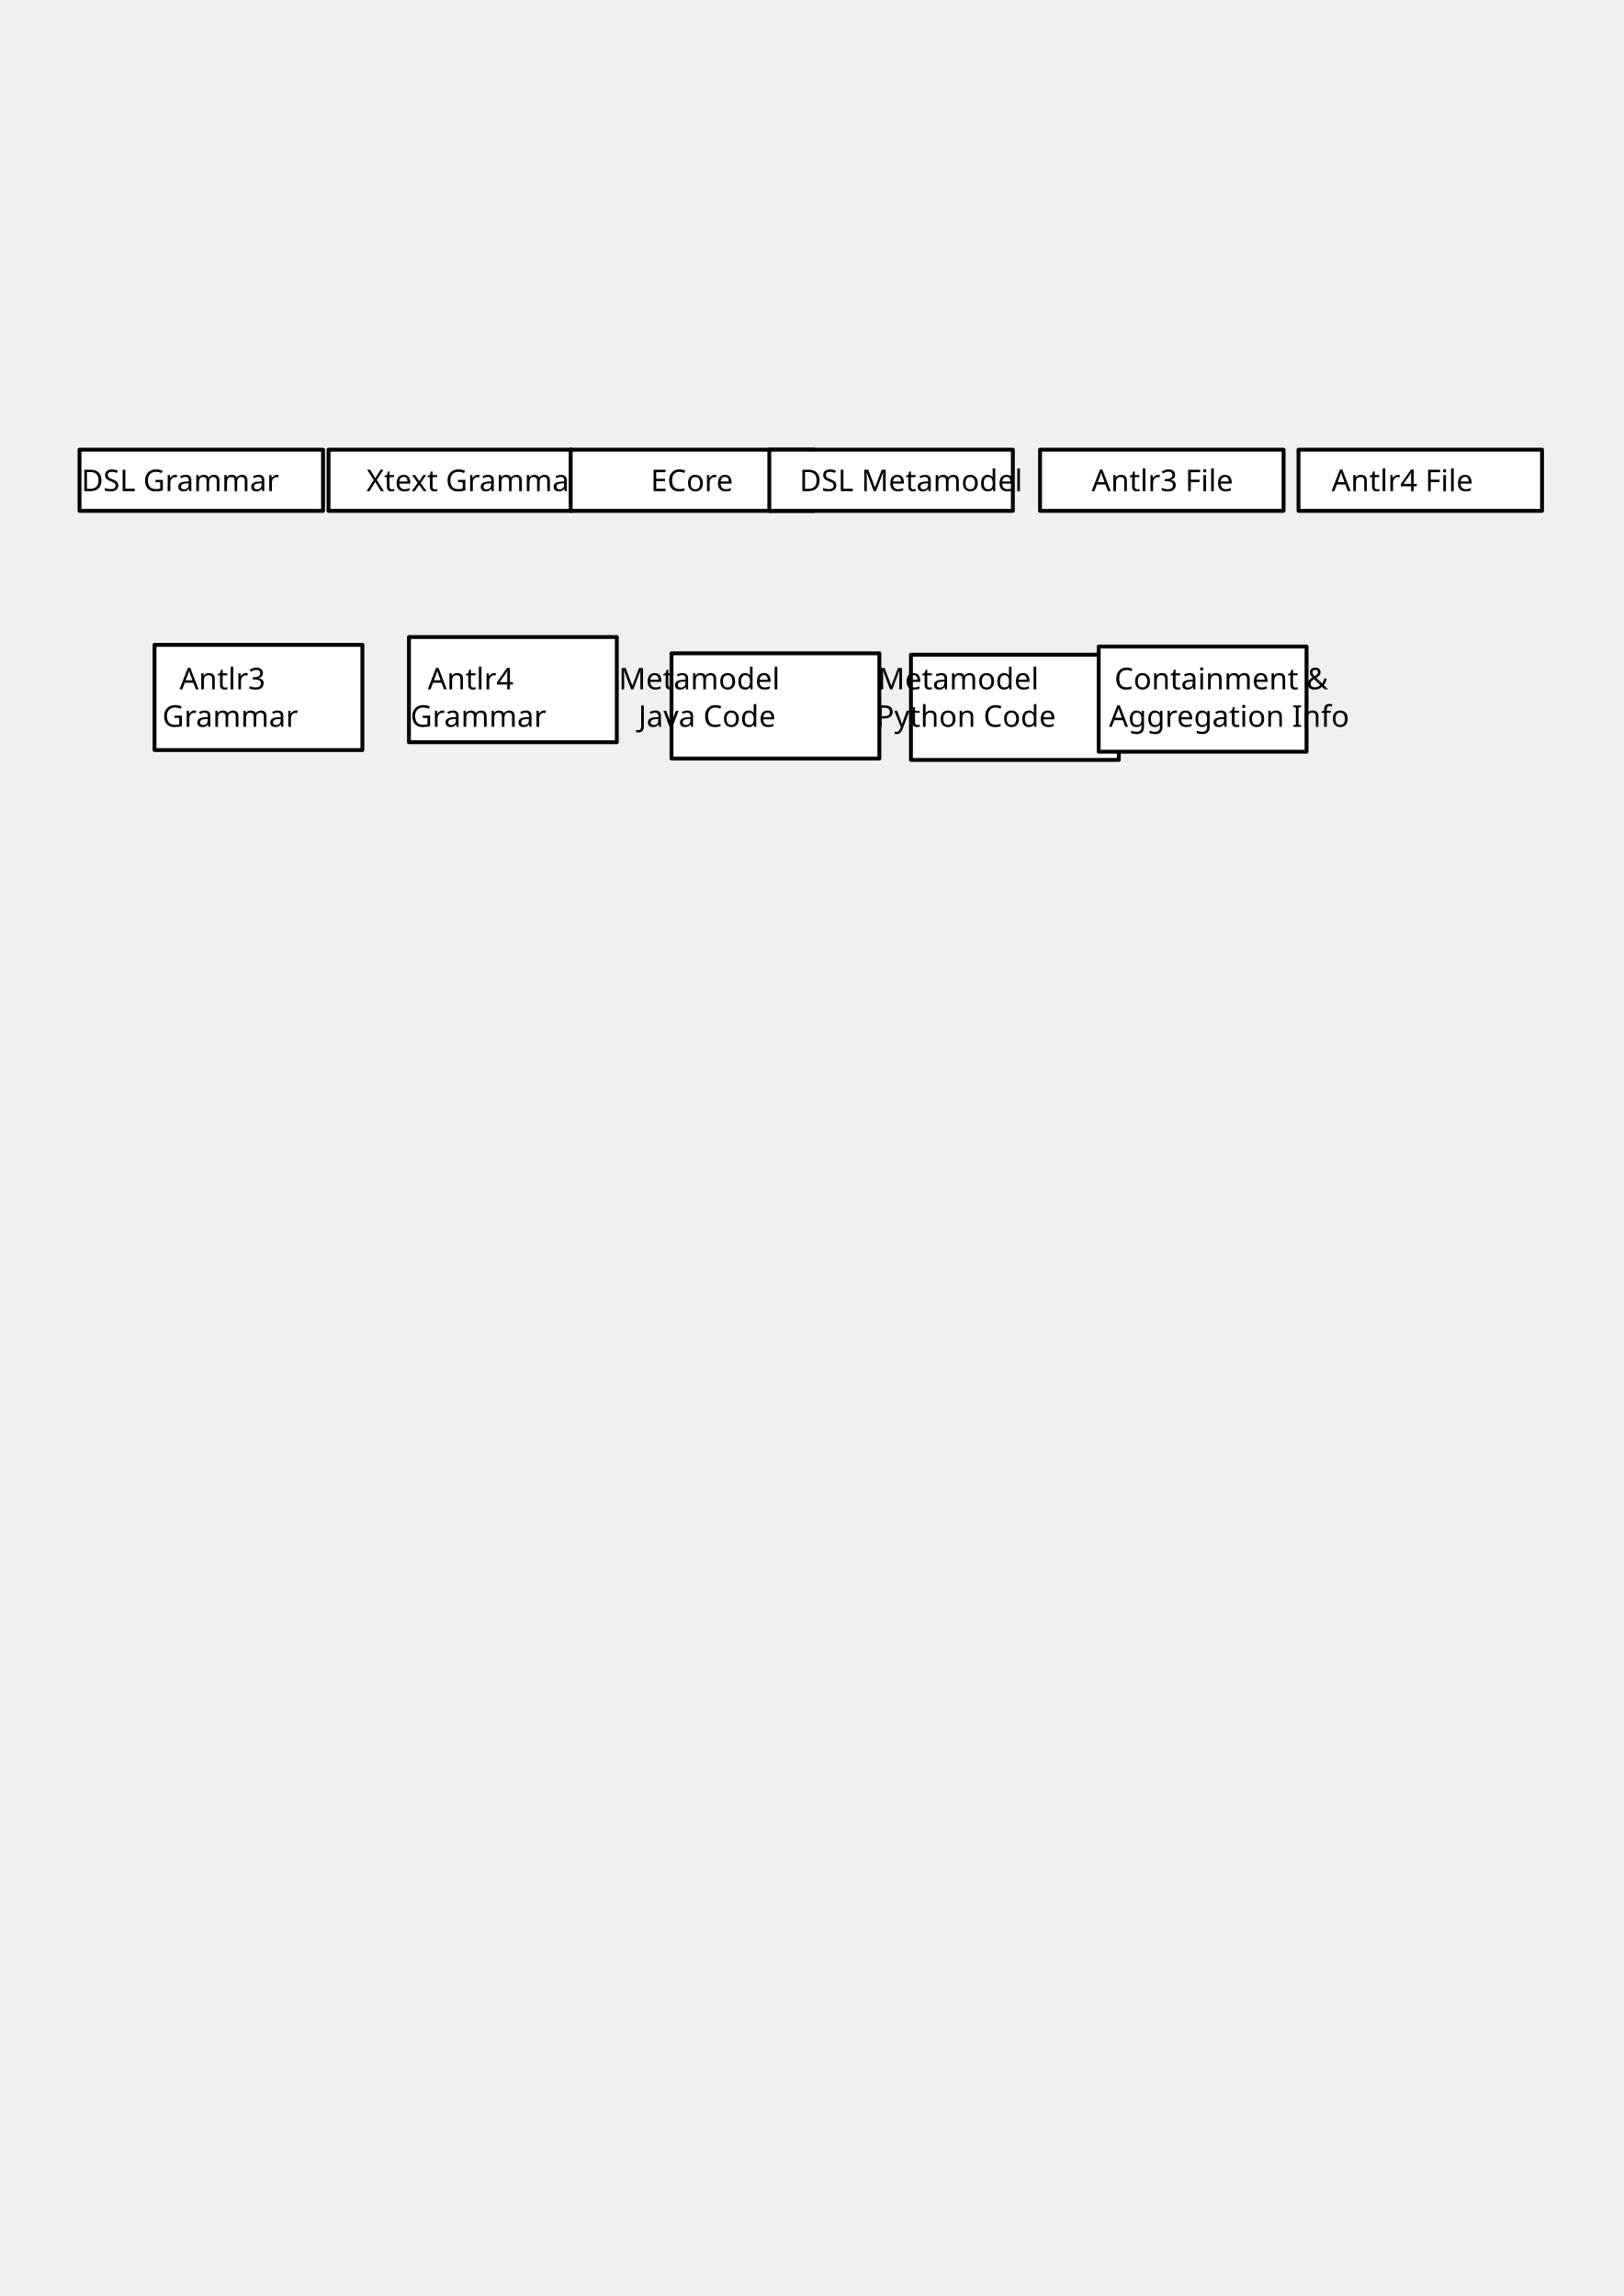
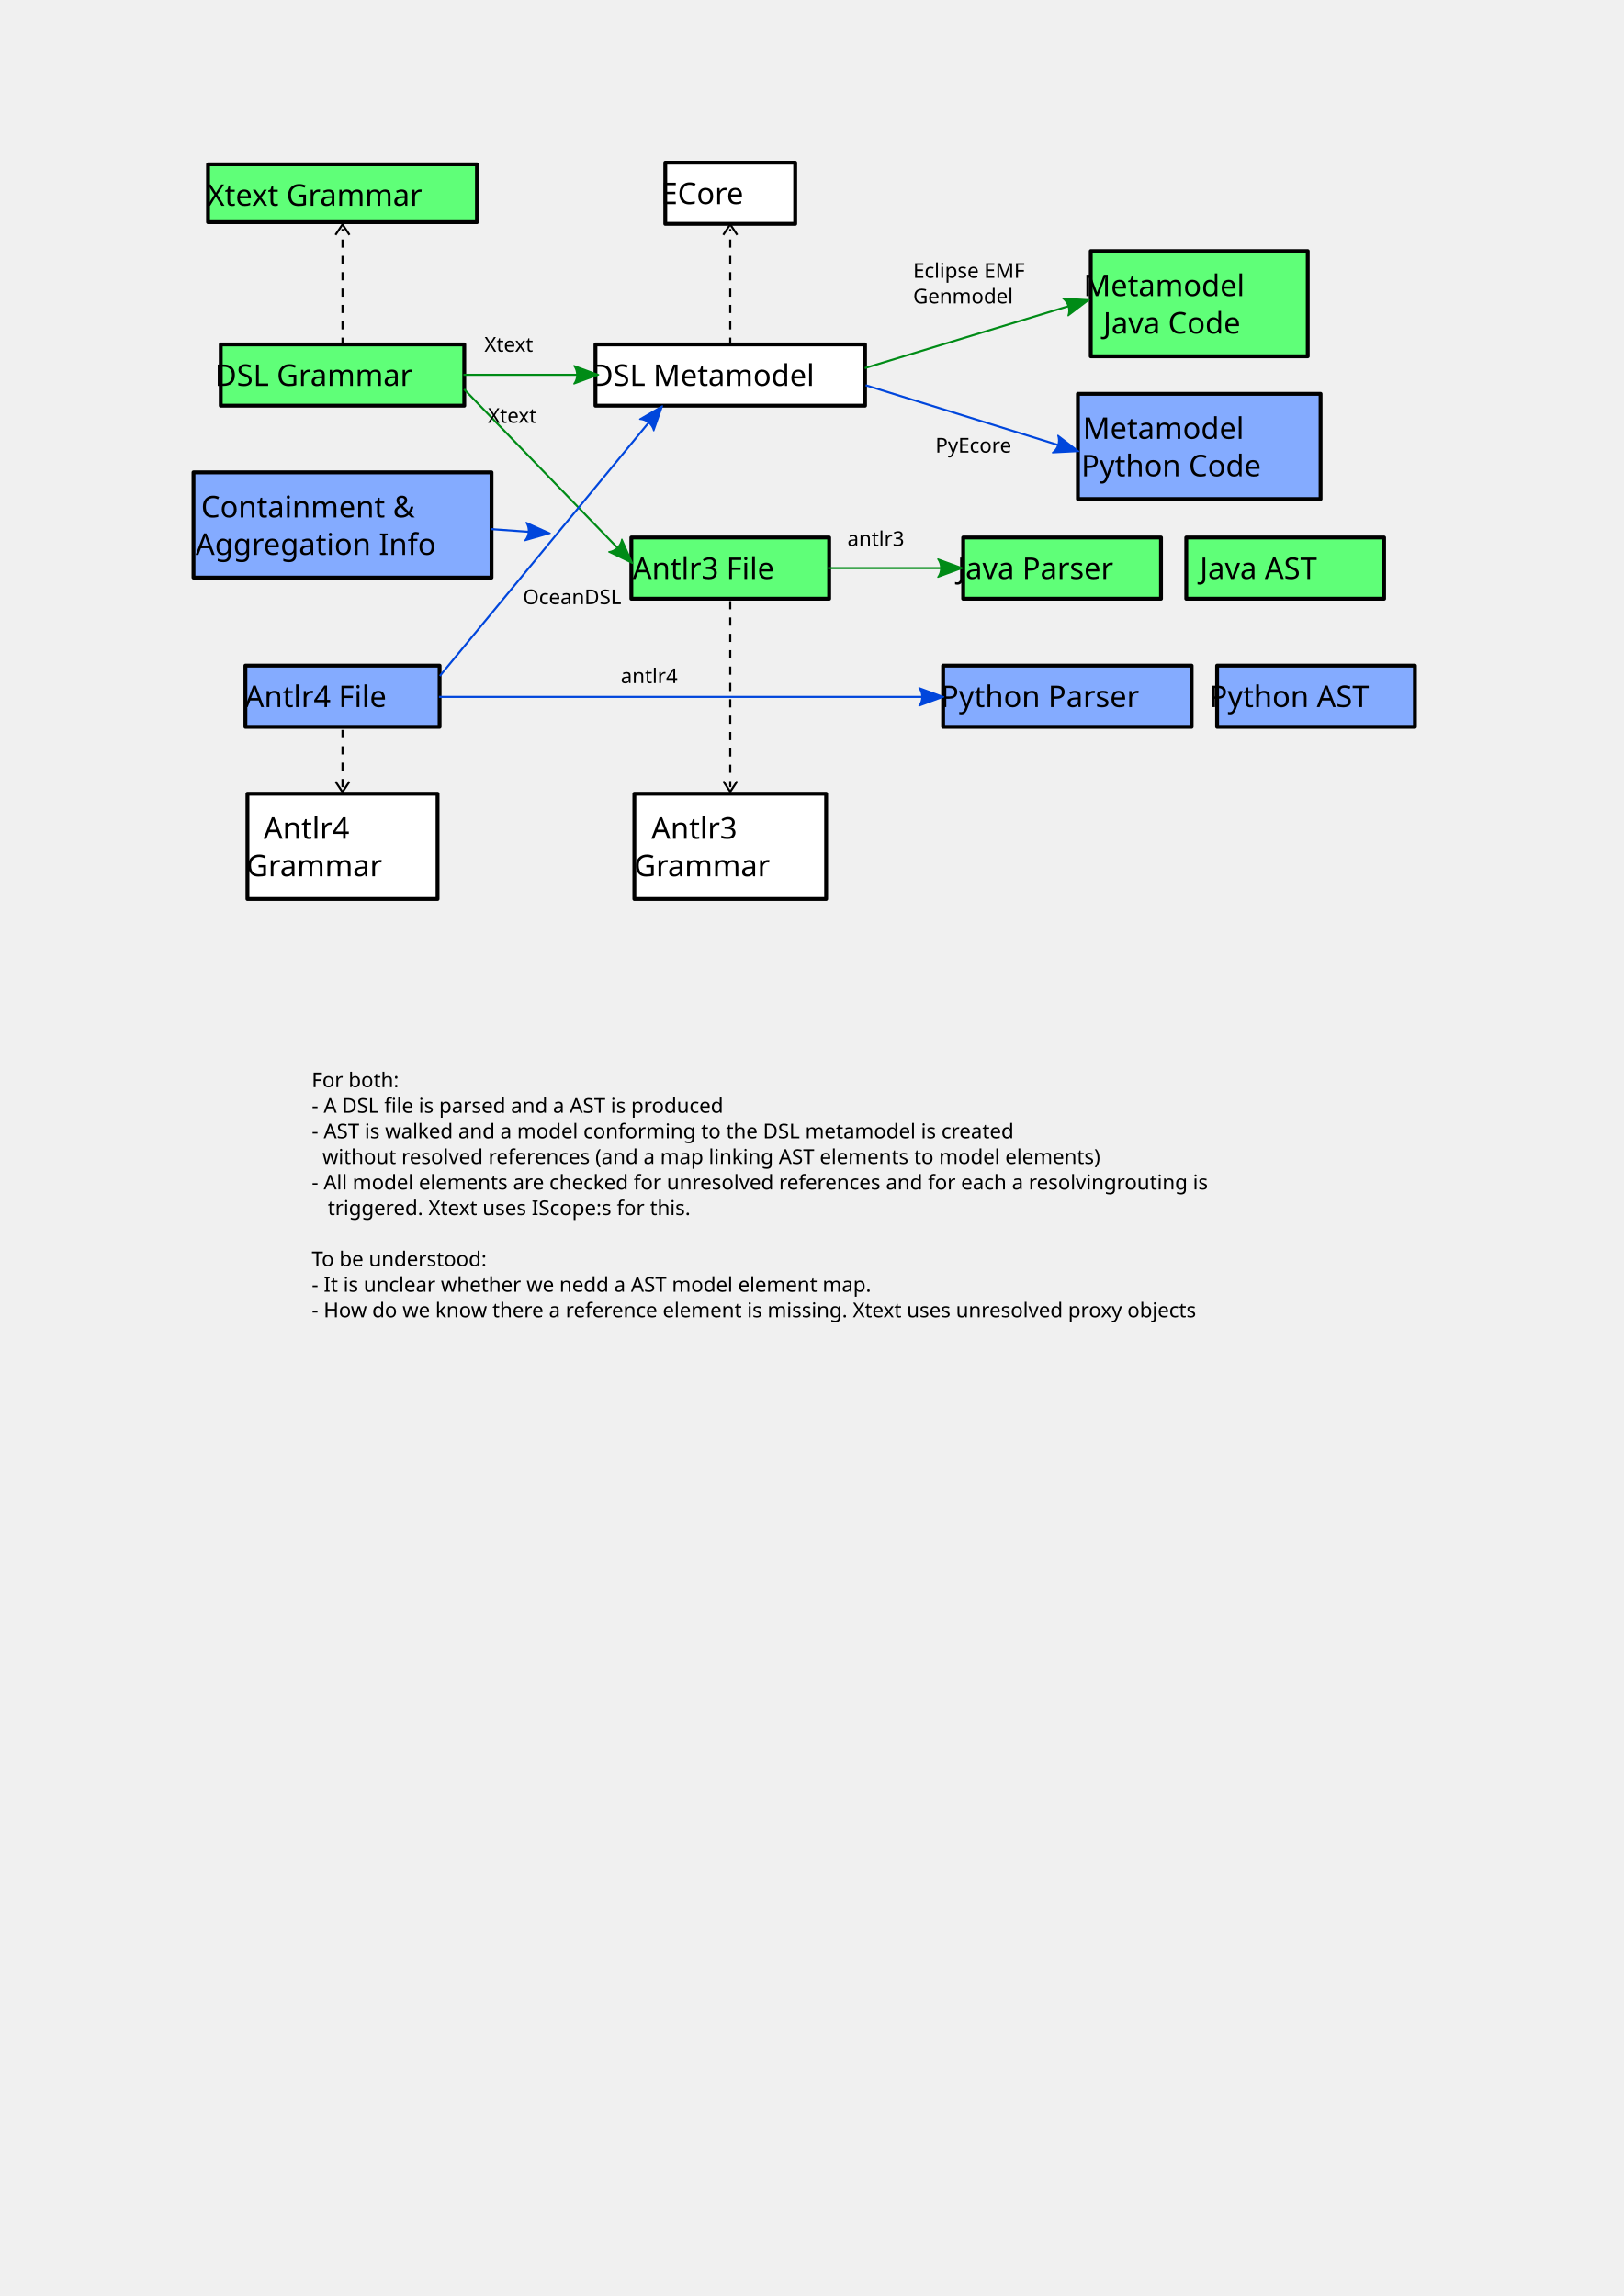
<svg xmlns="http://www.w3.org/2000/svg" width="210mm" height="297mm" viewBox="0 0 210 297" version="1.1" id="svg5">
-   <defs id="defs2" />
+   <defs id="defs2">
+     <marker style="overflow:visible;" id="Arrow2Lend" refX="0.0" refY="0.0" orient="auto">
+       <path transform="scale(1.1) rotate(180) translate(1,0)" d="M 8.719,4.034 L -2.207,0.016 L 8.719,-4.002 C 6.973,-1.63 6.983,1.616 8.719,4.034 z " style="stroke:context-stroke;fill-rule:evenodd;fill:context-stroke;stroke-width:0.625;stroke-linejoin:round;" id="path2315" />
+     </marker>
+     <marker markerWidth="6.312" markerHeight="7.676" refX="3.156" refY="3.838" orient="auto" id="marker1791">
+       <path style="fill:none;stroke:#000000;stroke-width:1.002;stroke-linecap:butt;stroke-linejoin:miter;stroke-miterlimit:4;stroke-dasharray:none;stroke-opacity:1" d="M 0.278,0.417 5.409,3.838 0.278,7.259" id="path1387" />
+     </marker>
+     <marker markerWidth="6.312" markerHeight="7.676" refX="3.156" refY="3.838" orient="auto" id="marker1791-0">
+       <path style="fill:none;stroke:#000000;stroke-width:1.002;stroke-linecap:butt;stroke-linejoin:miter;stroke-miterlimit:4;stroke-dasharray:none;stroke-opacity:1" d="M 0.278,0.417 5.409,3.838 0.278,7.259" id="path1387-3" />
+     </marker>
+     <marker markerWidth="6.312" markerHeight="7.676" refX="3.156" refY="3.838" orient="auto" id="marker1791-7">
+       <path style="fill:none;stroke:#000000;stroke-width:1.002;stroke-linecap:butt;stroke-linejoin:miter;stroke-miterlimit:4;stroke-dasharray:none;stroke-opacity:1" d="M 0.278,0.417 5.409,3.838 0.278,7.259" id="path1387-32" />
+     </marker>
+     <marker markerWidth="6.312" markerHeight="7.676" refX="3.156" refY="3.838" orient="auto" id="marker1791-1">
+       <path style="fill:none;stroke:#000000;stroke-width:1.002;stroke-linecap:butt;stroke-linejoin:miter;stroke-miterlimit:4;stroke-dasharray:none;stroke-opacity:1" d="M 0.278,0.417 5.409,3.838 0.278,7.259" id="path1387-5" />
+     </marker>
+   </defs>
  <g id="layer1">
    <text xml:space="preserve" style="font-style:normal;font-size:3.881px;line-height:1.25;font-family:Verdana;-inkscape-font-specification:Verdana;text-align:center;text-anchor:middle;stroke-width:0.265;font-weight:normal;font-stretch:normal;font-variant:normal" x="91.281" y="75.406" id="text3292">
      <tspan id="tspan3290" style="stroke-width:0.265;font-size:3.881px;-inkscape-font-specification:Verdana;font-family:Verdana;font-weight:normal;font-style:normal;font-stretch:normal;font-variant:normal" x="91.281" y="75.406" />
    </text>
    <text xml:space="preserve" style="font-style:normal;font-size:3.881px;line-height:1.25;font-family:Verdana;-inkscape-font-specification:Verdana;text-align:center;text-anchor:middle;stroke-width:0.265;font-weight:normal;font-stretch:normal;font-variant:normal" x="93.927" y="74.083" id="text7432">
      <tspan id="tspan7430" style="stroke-width:0.265;-inkscape-font-specification:Verdana;font-family:Verdana;font-weight:normal;font-style:normal;font-stretch:normal;font-variant:normal;font-size:3.881px" x="93.927" y="74.083" />
    </text>
-     <rect style="fill:#ffffff;fill-opacity:1;stroke:#000000;stroke-width:0.5;stroke-linecap:round;stroke-linejoin:round;stroke-miterlimit:4;stroke-dasharray:none;stroke-opacity:1" id="rect69876-3" width="31.497" height="7.917" x="42.49" y="58.167" />
-     <text xml:space="preserve" style="font-size:3.881px;line-height:1.25;font-family:Verdana;-inkscape-font-specification:Verdana;text-align:center;text-anchor:middle;stroke-width:0.265" x="63.833" y="63.533" id="text14366">
-       <tspan id="tspan14364" style="font-size:3.881px;stroke-width:0.265" x="63.833" y="63.533">Xtext Grammar</tspan>
+     <g id="g974" transform="translate(-19.64293,-36.91125)">
+       <rect style="fill:#5fff78;fill-opacity:1;stroke:#000000;stroke-width:0.5;stroke-linecap:round;stroke-linejoin:round;stroke-miterlimit:4;stroke-dasharray:none;stroke-opacity:1" id="rect69876-3" width="34.784" height="7.482" x="46.547" y="58.167" />
+       <text xml:space="preserve" style="font-size:3.881px;line-height:1.25;font-family:Verdana;-inkscape-font-specification:Verdana;text-align:center;text-anchor:middle;stroke-width:0.265" x="63.867" y="63.533" id="text14366">
+         <tspan id="tspan14364" style="font-size:3.881px;stroke-width:0.265" x="63.867" y="63.533">Xtext Grammar</tspan>
+       </text>
+     </g>
+     <g id="g1330" transform="translate(62.02781,19.33365)">
+       <rect style="fill:#ffffff;fill-opacity:1;stroke:#000000;stroke-width:0.5;stroke-linecap:round;stroke-linejoin:round;stroke-miterlimit:4;stroke-dasharray:none;stroke-opacity:1" id="rect69876-62" width="24.803" height="13.608" x="20.017" y="83.346" />
+       <text xml:space="preserve" style="font-size:3.881px;line-height:1.25;font-family:Verdana;-inkscape-font-specification:Verdana;text-align:center;text-anchor:middle;stroke-width:0.265" x="32.302" y="89.17" id="text21178">
+         <tspan id="tspan21176" style="font-size:3.881px;stroke-width:0.265" x="32.302" y="89.17">Antlr3</tspan>
+         <tspan style="font-size:3.881px;stroke-width:0.265" x="32.302" y="94.02" id="tspan57070">Grammar</tspan>
+       </text>
+     </g>
+     <g id="g1324" transform="translate(-20.88855,19.33365)">
+       <rect style="fill:#ffffff;fill-opacity:1;stroke:#000000;stroke-width:0.5;stroke-linecap:round;stroke-linejoin:round;stroke-miterlimit:4;stroke-dasharray:none;stroke-opacity:1" id="rect69876-62-9" width="24.588" height="13.608" x="52.891" y="83.346" />
+       <text xml:space="preserve" style="font-size:3.881px;line-height:1.25;font-family:Verdana;-inkscape-font-specification:Verdana;text-align:center;text-anchor:middle;stroke-width:0.265" x="65.068" y="89.17" id="text25686">
+         <tspan id="tspan25684" style="font-size:3.881px;stroke-width:0.265" x="65.068" y="89.17">Antlr4</tspan>
+         <tspan style="font-size:3.881px;stroke-width:0.265" x="65.068" y="94.02" id="tspan58782">Grammar</tspan>
+       </text>
+     </g>
+     <g id="g969" transform="translate(18.26312,-13.61122)">
+       <rect style="fill:#5fff78;fill-opacity:1;stroke:#000000;stroke-width:0.5;stroke-linecap:round;stroke-linejoin:round;stroke-miterlimit:4;stroke-dasharray:none;stroke-opacity:1" id="rect69876" width="31.497" height="7.917" x="10.285" y="58.167" />
+       <text xml:space="preserve" style="font-size:3.881px;line-height:1.25;font-family:Verdana;-inkscape-font-specification:Verdana;text-align:center;text-anchor:middle;stroke-width:0.265" x="25.836" y="63.533" id="text34680">
+         <tspan id="tspan34678" style="stroke-width:0.265" x="25.836" y="63.533">DSL Grammar</tspan>
+       </text>
+     </g>
+     <g id="g979" transform="translate(2.686368,-37.12916)">
+       <rect style="fill:#ffffff;fill-opacity:1;stroke:#000000;stroke-width:0.5;stroke-linecap:round;stroke-linejoin:round;stroke-miterlimit:4;stroke-dasharray:none;stroke-opacity:1" id="rect69876-6" width="16.805" height="7.917" x="83.357" y="58.167" />
+       <text xml:space="preserve" style="font-size:3.881px;line-height:1.25;font-family:Verdana;-inkscape-font-specification:Verdana;text-align:center;text-anchor:middle;stroke-width:0.265" x="91.665" y="63.533" id="text39574">
+         <tspan id="tspan39572" style="stroke-width:0.265" x="91.665" y="63.533">ECore</tspan>
+       </text>
+     </g>
+     <g id="g984" transform="translate(-26.56257,-13.61122)">
+       <rect style="fill:#ffffff;fill-opacity:1;stroke:#000000;stroke-width:0.5;stroke-linecap:round;stroke-linejoin:round;stroke-miterlimit:4;stroke-dasharray:none;stroke-opacity:1" id="rect69876-7" width="34.866" height="7.917" x="103.576" y="58.167" />
+       <text xml:space="preserve" style="font-size:3.881px;line-height:1.25;font-family:Verdana;-inkscape-font-specification:Verdana;text-align:center;text-anchor:middle;stroke-width:0.265" x="120.997" y="63.533" id="text40612">
+         <tspan id="tspan40610" style="stroke-width:0.265" x="120.997" y="63.533">DSL Metamodel</tspan>
+       </text>
+     </g>
+     <g id="g1318" transform="translate(61.27591,-50.86812)">
+       <rect style="fill:#5fff78;fill-opacity:1;stroke:#000000;stroke-width:0.5;stroke-linecap:round;stroke-linejoin:round;stroke-miterlimit:4;stroke-dasharray:none;stroke-opacity:1" id="rect69876-62-1" width="28.064" height="13.608" x="79.797" y="83.346" />
+       <text xml:space="preserve" style="font-size:3.881px;line-height:1.25;font-family:Verdana;-inkscape-font-specification:Verdana;text-align:center;text-anchor:middle;stroke-width:0.265" x="93.817" y="89.17" id="text42728">
+         <tspan id="tspan42726" style="stroke-width:0.265" x="93.817" y="89.17">Metamodel</tspan>
+         <tspan style="stroke-width:0.265" x="93.817" y="94.02" id="tspan68084">Java Code</tspan>
+       </text>
+     </g>
+     <g id="g1312" transform="translate(27.64202,-32.40321)">
+       <rect style="fill:#84abff;fill-opacity:1;stroke:#000000;stroke-width:0.5;stroke-linecap:round;stroke-linejoin:round;stroke-miterlimit:4;stroke-dasharray:none;stroke-opacity:1" id="rect69876-62-2" width="31.385" height="13.608" x="111.77" y="83.346" />
+       <text xml:space="preserve" style="font-size:3.881px;line-height:1.25;font-family:Verdana;-inkscape-font-specification:Verdana;text-align:center;text-anchor:middle;stroke-width:0.265" x="127.368" y="89.17" id="text44448">
+         <tspan id="tspan44446" style="stroke-width:0.265" x="127.368" y="89.17">Metamodel</tspan>
+         <tspan style="stroke-width:0.265" x="127.368" y="94.02" id="tspan69256">Python Code</tspan>
+       </text>
+     </g>
+     <g id="g989" transform="translate(-58.76928,11.36183)">
+       <rect style="fill:#5fff78;fill-opacity:1;stroke:#000000;stroke-width:0.5;stroke-linecap:round;stroke-linejoin:round;stroke-miterlimit:4;stroke-dasharray:none;stroke-opacity:1" id="rect69876-5" width="25.585" height="7.917" x="140.423" y="58.167" />
+       <text xml:space="preserve" style="font-size:3.881px;line-height:1.25;font-family:Verdana;-inkscape-font-specification:Verdana;text-align:center;text-anchor:middle;stroke-width:0.265" x="153.286" y="63.533" id="text47044">
+         <tspan id="tspan47042" style="stroke-width:0.265" x="153.286" y="63.533">Antlr3 File</tspan>
+       </text>
+     </g>
+     <g id="g989-2" transform="translate(-15.84993,11.36183)">
+       <rect style="fill:#5fff78;fill-opacity:1;stroke:#000000;stroke-width:0.5;stroke-linecap:round;stroke-linejoin:round;stroke-miterlimit:4;stroke-dasharray:none;stroke-opacity:1" id="rect69876-5-8" width="25.585" height="7.917" x="140.423" y="58.167" />
+       <text xml:space="preserve" style="font-size:3.881px;line-height:1.25;font-family:Verdana;-inkscape-font-specification:Verdana;text-align:center;text-anchor:middle;stroke-width:0.265" x="153.286" y="63.533" id="text47044-5">
+         <tspan id="tspan47042-8" style="stroke-width:0.265" x="153.286" y="63.533">Java Parser</tspan>
+       </text>
+     </g>
+     <g id="g989-0" transform="translate(-15.25653,27.93742)">
+       <rect style="fill:#84abff;fill-opacity:1;stroke:#000000;stroke-width:0.5;stroke-linecap:round;stroke-linejoin:round;stroke-miterlimit:4;stroke-dasharray:none;stroke-opacity:1" id="rect69876-5-86" width="32.141" height="7.917" x="137.234" y="58.167" />
+       <text xml:space="preserve" style="font-size:3.881px;line-height:1.25;font-family:Verdana;-inkscape-font-specification:Verdana;text-align:center;text-anchor:middle;stroke-width:0.265" x="153.286" y="63.533" id="text47044-9">
+         <tspan id="tspan47042-3" style="stroke-width:0.265" x="153.286" y="63.533">Python Parser</tspan>
+       </text>
+     </g>
+     <g id="g994" transform="translate(-139.807,27.93742)">
+       <rect style="fill:#84abff;fill-opacity:1;stroke:#000000;stroke-width:0.5;stroke-linecap:round;stroke-linejoin:round;stroke-miterlimit:4;stroke-dasharray:none;stroke-opacity:1" id="rect69876-35" width="25.116" height="7.917" x="171.545" y="58.167" />
+       <text xml:space="preserve" style="font-size:3.881px;line-height:1.25;font-family:Verdana;-inkscape-font-specification:Verdana;text-align:center;text-anchor:middle;stroke-width:0.265" x="184.173" y="63.533" id="text48170">
+         <tspan id="tspan48168" style="stroke-width:0.265" x="184.173" y="63.533">Antlr4 File</tspan>
+       </text>
+     </g>
+     <g id="g1204" transform="translate(-127.615,-22.24297)">
+       <rect style="fill:#84abff;fill-opacity:1;stroke:#000000;stroke-width:0.5;stroke-linecap:round;stroke-linejoin:round;stroke-miterlimit:4;stroke-dasharray:none;stroke-opacity:1" id="rect69876-62-7" width="38.546" height="13.608" x="152.638" y="83.346" />
+       <text xml:space="preserve" style="font-size:3.881px;line-height:1.25;font-family:Verdana;-inkscape-font-specification:Verdana;text-align:center;text-anchor:middle;stroke-width:0.265" x="171.987" y="89.17" id="text50550">
+         <tspan id="tspan50548" style="stroke-width:0.265" x="171.987" y="89.17">Containment &amp;</tspan>
+         <tspan style="stroke-width:0.265" x="171.987" y="94.02" id="tspan50552">Aggregation Info</tspan>
+       </text>
+     </g>
+     <path style="fill:none;stroke:#000000;stroke-width:0.265;stroke-linecap:butt;stroke-linejoin:miter;stroke-miterlimit:4;stroke-dasharray:1.058, 1.058;stroke-dashoffset:0;stroke-opacity:1;marker-end:url(#marker1791)" d="M 44.296,44.727 V 29.619" id="path1833" />
+     <path style="fill:none;stroke:#000000;stroke-width:0.265;stroke-linecap:butt;stroke-linejoin:miter;stroke-miterlimit:4;stroke-dasharray:1.058, 1.058;stroke-dashoffset:0;stroke-opacity:1;marker-end:url(#marker1791-0)" d="M 94.446,44.727 V 29.619" id="path1833-6" />
+     <path style="fill:none;stroke:#000000;stroke-width:0.265;stroke-linecap:butt;stroke-linejoin:miter;stroke-miterlimit:4;stroke-dasharray:1.058, 1.058;stroke-dashoffset:0;stroke-opacity:1;marker-end:url(#marker1791-7)" d="m 44.296,94.417 0,7.448" id="path1833-2" />
+     <path style="fill:none;stroke:#000000;stroke-width:0.265;stroke-linecap:butt;stroke-linejoin:miter;stroke-miterlimit:4;stroke-dasharray:1.058, 1.058;stroke-dashoffset:0;stroke-opacity:1;marker-end:url(#marker1791-1)" d="m 94.446,77.757 0,24.064" id="path1833-3" />
+     <path style="fill:none;stroke:#008b16;stroke-width:0.265px;stroke-linecap:butt;stroke-linejoin:miter;stroke-opacity:1;marker-end:url(#Arrow2Lend)" d="M 59.936,48.482 H 77.064" id="path2292" />
+     <path style="fill:none;stroke:#008b16;stroke-width:0.265px;stroke-linecap:butt;stroke-linejoin:miter;stroke-opacity:1;marker-end:url(#Arrow2Lend)" d="M 60.017,50.343 81.551,72.615" id="path2564" />
+     <path style="fill:none;stroke:#0046dc;stroke-width:0.265px;stroke-linecap:butt;stroke-linejoin:miter;stroke-opacity:1;marker-end:url(#Arrow2Lend)" d="M 56.884,87.441 85.451,52.782" id="path2566" />
+     <path style="fill:none;stroke:#0046dc;stroke-width:0.265px;stroke-linecap:butt;stroke-linejoin:miter;stroke-opacity:1;marker-end:url(#Arrow2Lend)" d="m 63.513,68.446 7.282,0.519" id="path2568" />
+     <path style="fill:none;stroke:#008b16;stroke-width:0.265px;stroke-linecap:butt;stroke-linejoin:miter;stroke-opacity:1;marker-end:url(#Arrow2Lend)" d="m 111.843,47.616 28.674,-8.719" id="path2570" />
+     <path style="fill:none;stroke:#0046dc;stroke-width:0.265px;stroke-linecap:butt;stroke-linejoin:miter;stroke-opacity:1;marker-end:url(#Arrow2Lend)" d="m 111.959,49.83 27.222,8.456" id="path2572" />
+     <g id="g989-2-1" transform="translate(13.00147,11.36183)">
+       <rect style="fill:#5fff78;fill-opacity:1;stroke:#000000;stroke-width:0.5;stroke-linecap:round;stroke-linejoin:round;stroke-miterlimit:4;stroke-dasharray:none;stroke-opacity:1" id="rect69876-5-8-3" width="25.585" height="7.917" x="140.423" y="58.167" />
+       <text xml:space="preserve" style="font-size:3.881px;line-height:1.25;font-family:Verdana;-inkscape-font-specification:Verdana;text-align:center;text-anchor:middle;stroke-width:0.265" x="153.286" y="63.533" id="text47044-5-9">
+         <tspan id="tspan47042-8-6" style="stroke-width:0.265" x="153.286" y="63.533">Java AST</tspan>
+       </text>
+     </g>
+     <g id="g989-0-9" transform="translate(16.99061,27.93742)">
+       <rect style="fill:#84abff;fill-opacity:1;stroke:#000000;stroke-width:0.5;stroke-linecap:round;stroke-linejoin:round;stroke-miterlimit:4;stroke-dasharray:none;stroke-opacity:1" id="rect69876-5-86-5" width="25.585" height="7.917" x="140.423" y="58.167" />
+       <text xml:space="preserve" style="font-size:3.881px;line-height:1.25;font-family:Verdana;-inkscape-font-specification:Verdana;text-align:center;text-anchor:middle;stroke-width:0.265" x="153.286" y="63.533" id="text47044-9-7">
+         <tspan id="tspan47042-3-4" style="stroke-width:0.265" x="153.286" y="63.533">Python AST</tspan>
+       </text>
+     </g>
+     <path style="fill:none;stroke:#0046dc;stroke-width:0.265px;stroke-linecap:butt;stroke-linejoin:miter;stroke-opacity:1;marker-end:url(#Arrow2Lend)" d="M 56.774,90.149 H 121.699" id="path12950" />
+     <path style="fill:none;stroke:#008b16;stroke-width:0.265px;stroke-linecap:butt;stroke-linejoin:miter;stroke-opacity:1;marker-end:url(#Arrow2Lend)" d="m 107.082,73.491 h 17.052" id="path13042" />
+     <text xml:space="preserve" style="font-size:2.646px;line-height:1.25;font-family:Verdana;-inkscape-font-specification:Verdana;letter-spacing:0px;word-spacing:0px;stroke-width:0.265" x="120.985" y="58.544" id="text26135">
+       <tspan id="tspan26133" style="stroke-width:0.265" x="120.985" y="58.544">PyEcore</tspan>
    </text>
-     <rect style="fill:#ffffff;fill-opacity:1;stroke:#000000;stroke-width:0.5;stroke-linecap:round;stroke-linejoin:round;stroke-miterlimit:4;stroke-dasharray:none;stroke-opacity:1" id="rect69876-62" width="26.883" height="13.608" x="19.986" y="83.415" />
-     <rect style="fill:#ffffff;fill-opacity:1;stroke:#000000;stroke-width:0.5;stroke-linecap:round;stroke-linejoin:round;stroke-miterlimit:4;stroke-dasharray:none;stroke-opacity:1" id="rect69876-62-9" width="26.883" height="13.608" x="52.891" y="82.402" />
-     <rect style="fill:#ffffff;fill-opacity:1;stroke:#000000;stroke-width:0.5;stroke-linecap:round;stroke-linejoin:round;stroke-miterlimit:4;stroke-dasharray:none;stroke-opacity:1" id="rect69876-62-1" width="26.883" height="13.608" x="86.849" y="84.513" />
-     <rect style="fill:#ffffff;fill-opacity:1;stroke:#000000;stroke-width:0.5;stroke-linecap:round;stroke-linejoin:round;stroke-miterlimit:4;stroke-dasharray:none;stroke-opacity:1" id="rect69876-62-2" width="26.883" height="13.608" x="117.816" y="84.689" />
-     <rect style="fill:#ffffff;fill-opacity:1;stroke:#000000;stroke-width:0.5;stroke-linecap:round;stroke-linejoin:round;stroke-miterlimit:4;stroke-dasharray:none;stroke-opacity:1" id="rect69876-62-7" width="26.883" height="13.608" x="142.097" y="83.633" />
-     <text xml:space="preserve" style="font-size:3.881px;line-height:1.25;font-family:Verdana;-inkscape-font-specification:Verdana;text-align:center;text-anchor:middle;stroke-width:0.265" x="32.302" y="89.17" id="text21178">
-       <tspan id="tspan21176" style="font-size:3.881px;stroke-width:0.265" x="32.302" y="89.17">Antlr3</tspan>
-       <tspan style="font-size:3.881px;stroke-width:0.265" x="32.302" y="94.02" id="tspan57070">Grammar</tspan>
+     <text xml:space="preserve" style="font-size:2.646px;line-height:1.25;font-family:Verdana;-inkscape-font-specification:Verdana;letter-spacing:0px;word-spacing:0px;stroke-width:0.265" x="118.101" y="35.937" id="text28515">
+       <tspan id="tspan28513" style="stroke-width:0.265" x="118.101" y="35.937">Eclipse EMF</tspan>
+       <tspan style="stroke-width:0.265" x="118.101" y="39.244" id="tspan28517">Genmodel</tspan>
    </text>
-     <text xml:space="preserve" style="font-size:3.881px;line-height:1.25;font-family:Verdana;-inkscape-font-specification:Verdana;text-align:center;text-anchor:middle;stroke-width:0.265" x="64.403" y="89.17" id="text25686">
-       <tspan id="tspan25684" style="font-size:3.881px;stroke-width:0.265" x="64.403" y="89.17">Antlr4</tspan>
-       <tspan style="font-size:3.881px;stroke-width:0.265" x="64.403" y="94.02" id="tspan58782">Grammar</tspan>
+     <text xml:space="preserve" style="font-size:2.646px;line-height:1.25;font-family:Verdana;-inkscape-font-specification:Verdana;text-align:center;letter-spacing:0px;word-spacing:0px;text-anchor:middle;stroke-width:0.265" x="68.208" y="45.493" id="text30251">
+       <tspan id="tspan30249" style="text-align:center;text-anchor:middle;stroke-width:0.265" x="68.208" y="45.493">Xtext</tspan>
+       <tspan style="text-align:center;text-anchor:middle;stroke-width:0.265" x="68.208" y="48.8" id="tspan30253" />
    </text>
-     <rect style="fill:#ffffff;fill-opacity:1;stroke:#000000;stroke-width:0.5;stroke-linecap:round;stroke-linejoin:round;stroke-miterlimit:4;stroke-dasharray:none;stroke-opacity:1" id="rect69876" width="31.497" height="7.917" x="10.285" y="58.167" />
-     <rect style="fill:#ffffff;fill-opacity:1;stroke:#000000;stroke-width:0.5;stroke-linecap:round;stroke-linejoin:round;stroke-miterlimit:4;stroke-dasharray:none;stroke-opacity:1" id="rect69876-6" width="31.497" height="7.917" x="73.809" y="58.167" />
-     <rect style="fill:#ffffff;fill-opacity:1;stroke:#000000;stroke-width:0.5;stroke-linecap:round;stroke-linejoin:round;stroke-miterlimit:4;stroke-dasharray:none;stroke-opacity:1" id="rect69876-7" width="31.497" height="7.917" x="99.497" y="58.167" />
-     <rect style="fill:#ffffff;fill-opacity:1;stroke:#000000;stroke-width:0.5;stroke-linecap:round;stroke-linejoin:round;stroke-miterlimit:4;stroke-dasharray:none;stroke-opacity:1" id="rect69876-5" width="31.497" height="7.917" x="134.511" y="58.167" />
-     <rect style="fill:#ffffff;fill-opacity:1;stroke:#000000;stroke-width:0.5;stroke-linecap:round;stroke-linejoin:round;stroke-miterlimit:4;stroke-dasharray:none;stroke-opacity:1" id="rect69876-35" width="31.497" height="7.917" x="167.941" y="58.167" />
-     <text xml:space="preserve" style="font-size:3.881px;line-height:1.25;font-family:Verdana;-inkscape-font-specification:Verdana;text-align:center;text-anchor:middle;stroke-width:0.265" x="25.836" y="63.533" id="text34680">
-       <tspan id="tspan34678" style="stroke-width:0.265" x="25.836" y="63.533">DSL Grammar</tspan>
+     <text xml:space="preserve" style="font-size:2.646px;line-height:1.25;font-family:Verdana;-inkscape-font-specification:Verdana;text-align:center;letter-spacing:0px;word-spacing:0px;text-anchor:middle;stroke-width:0.265" x="68.66" y="54.692" id="text30251-1">
+       <tspan id="tspan30249-0" style="text-align:center;text-anchor:middle;stroke-width:0.265" x="68.66" y="54.692">Xtext</tspan>
+       <tspan style="text-align:center;text-anchor:middle;stroke-width:0.265" x="68.66" y="57.999" id="tspan30253-0" />
    </text>
-     <text xml:space="preserve" style="font-size:3.881px;line-height:1.25;font-family:Verdana;-inkscape-font-specification:Verdana;text-align:center;text-anchor:middle;stroke-width:0.265" x="92.012" y="63.533" id="text39574">
-       <tspan id="tspan39572" style="stroke-width:0.265" x="92.012" y="63.533">ECore</tspan>
+     <text xml:space="preserve" style="font-size:2.646px;line-height:1.25;font-family:Verdana;-inkscape-font-specification:Verdana;text-align:center;letter-spacing:0px;word-spacing:0px;text-anchor:middle;stroke-width:0.265" x="115.688" y="70.617" id="text30251-13">
+       <tspan id="tspan30249-3" style="text-align:center;text-anchor:middle;stroke-width:0.265" x="115.688" y="70.617">antlr3</tspan>
+       <tspan style="text-align:center;text-anchor:middle;stroke-width:0.265" x="115.688" y="73.924" id="tspan30253-00" />
    </text>
-     <text xml:space="preserve" style="font-size:3.881px;line-height:1.25;font-family:Verdana;-inkscape-font-specification:Verdana;text-align:center;text-anchor:middle;stroke-width:0.265" x="120.344" y="63.533" id="text40612">
-       <tspan id="tspan40610" style="stroke-width:0.265" x="120.344" y="63.533">DSL Metamodel</tspan>
+     <text xml:space="preserve" style="font-size:2.646px;line-height:1.25;font-family:Verdana;-inkscape-font-specification:Verdana;letter-spacing:0px;word-spacing:0px;stroke-width:0.265" x="80.28" y="88.368" id="text37909">
+       <tspan id="tspan37907" style="stroke-width:0.265" x="80.28" y="88.368">antlr4</tspan>
    </text>
-     <text xml:space="preserve" style="font-size:3.881px;line-height:1.25;font-family:Verdana;-inkscape-font-specification:Verdana;text-align:center;text-anchor:middle;stroke-width:0.265" x="93.974" y="89.17" id="text42728">
-       <tspan id="tspan42726" style="stroke-width:0.265" x="93.974" y="89.17">Metamodel</tspan>
-       <tspan style="stroke-width:0.265" x="93.974" y="94.02" id="tspan68084">Java Code</tspan>
+     <text xml:space="preserve" style="font-size:2.646px;line-height:1.25;font-family:Verdana;-inkscape-font-specification:Verdana;letter-spacing:0px;word-spacing:0px;stroke-width:0.265" x="67.645" y="78.153" id="text42437">
+       <tspan id="tspan42435" style="stroke-width:0.265" x="67.645" y="78.153">OceanDSL</tspan>
    </text>
-     <text xml:space="preserve" style="font-size:3.881px;line-height:1.25;font-family:Verdana;-inkscape-font-specification:Verdana;text-align:center;text-anchor:middle;stroke-width:0.265" x="127.465" y="89.17" id="text44448">
-       <tspan id="tspan44446" style="stroke-width:0.265" x="127.465" y="89.17">Metamodel</tspan>
-       <tspan style="stroke-width:0.265" x="127.465" y="94.02" id="tspan69256">Python Code</tspan>
-     </text>
-     <text xml:space="preserve" style="font-size:3.881px;line-height:1.25;font-family:Verdana;-inkscape-font-specification:Verdana;text-align:center;text-anchor:middle;stroke-width:0.265" x="152.864" y="63.533" id="text47044">
-       <tspan id="tspan47042" style="stroke-width:0.265" x="152.864" y="63.533">Antlr3 File</tspan>
-     </text>
-     <text xml:space="preserve" style="font-size:3.881px;line-height:1.25;font-family:Verdana;-inkscape-font-specification:Verdana;text-align:center;text-anchor:middle;stroke-width:0.265" x="183.894" y="63.533" id="text48170">
-       <tspan id="tspan48168" style="stroke-width:0.265" x="183.894" y="63.533">Antlr4 File</tspan>
-     </text>
-     <text xml:space="preserve" style="font-size:3.881px;line-height:1.25;font-family:Verdana;-inkscape-font-specification:Verdana;text-align:center;text-anchor:middle;stroke-width:0.265" x="161.494" y="89.17" id="text50550">
-       <tspan id="tspan50548" style="stroke-width:0.265" x="161.494" y="89.17">Containment &amp;</tspan>
-       <tspan style="stroke-width:0.265" x="161.494" y="94.02" id="tspan50552">Aggregation Info</tspan>
+     <text xml:space="preserve" style="font-size:2.646px;line-height:1.25;font-family:Verdana;-inkscape-font-specification:Verdana;letter-spacing:0px;word-spacing:0px;stroke-width:0.265" x="40.315" y="140.635" id="text49062">
+       <tspan id="tspan49060" style="stroke-width:0.265" x="40.315" y="140.635">For both:</tspan>
+       <tspan style="stroke-width:0.265" x="40.315" y="143.943" id="tspan49064">- A DSL file is parsed and a AST is produced</tspan>
+       <tspan style="stroke-width:0.265" x="40.315" y="147.25" id="tspan49068">- AST is walked and a model conforming to the DSL metamodel is created</tspan>
+       <tspan style="stroke-width:0.265" x="40.315" y="150.557" id="tspan50340">  without resolved references (and a map linking AST elements to model elements)</tspan>
+       <tspan style="stroke-width:0.265" x="40.315" y="153.865" id="tspan50342">- All model elements are checked for unresolved references and for each a resolvingrouting is</tspan>
+       <tspan style="stroke-width:0.265" x="40.315" y="157.172" id="tspan50344">   triggered. Xtext uses IScope:s for this.</tspan>
+       <tspan style="stroke-width:0.265" x="40.315" y="160.479" id="tspan50346" />
+       <tspan style="stroke-width:0.265" x="40.315" y="163.786" id="tspan50348">To be understood:</tspan>
+       <tspan style="stroke-width:0.265" x="40.315" y="167.094" id="tspan50350">- It is unclear whether we nedd a AST model element map.</tspan>
+       <tspan style="stroke-width:0.265" x="40.315" y="170.401" id="tspan50352">- How do we know there a reference element is missing. Xtext uses unresolved proxy objects</tspan>
    </text>
  </g>
</svg>
